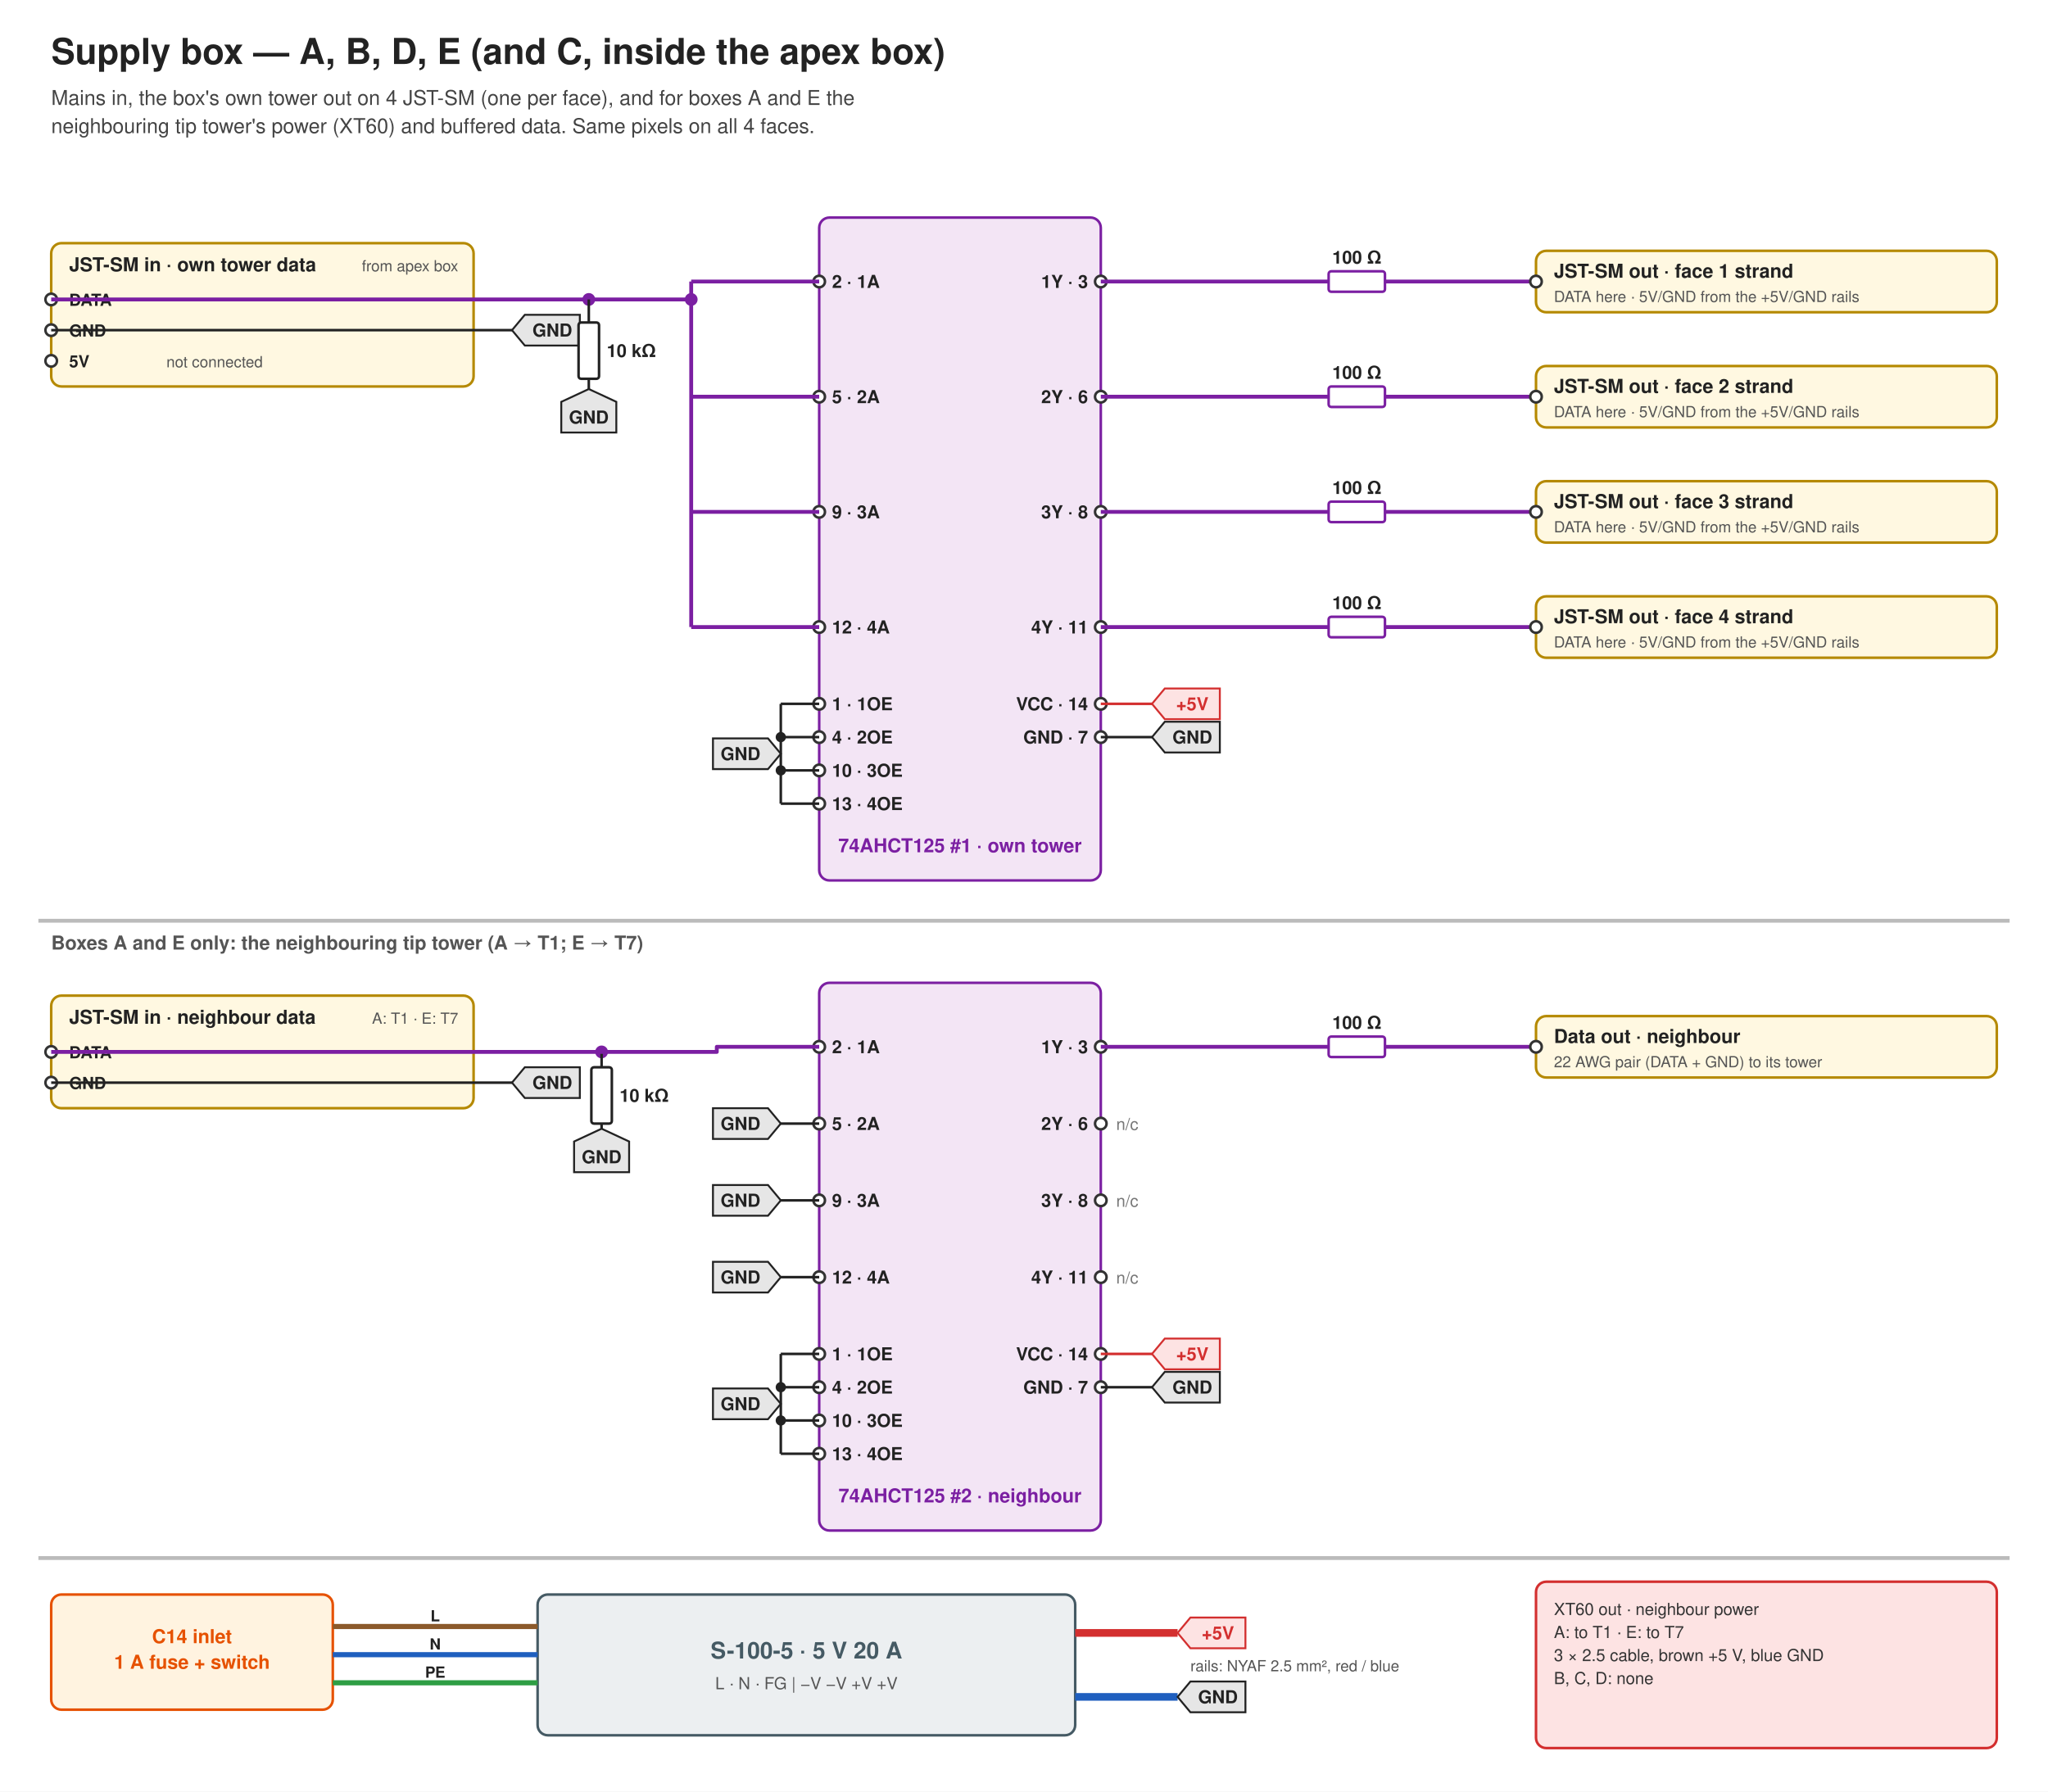
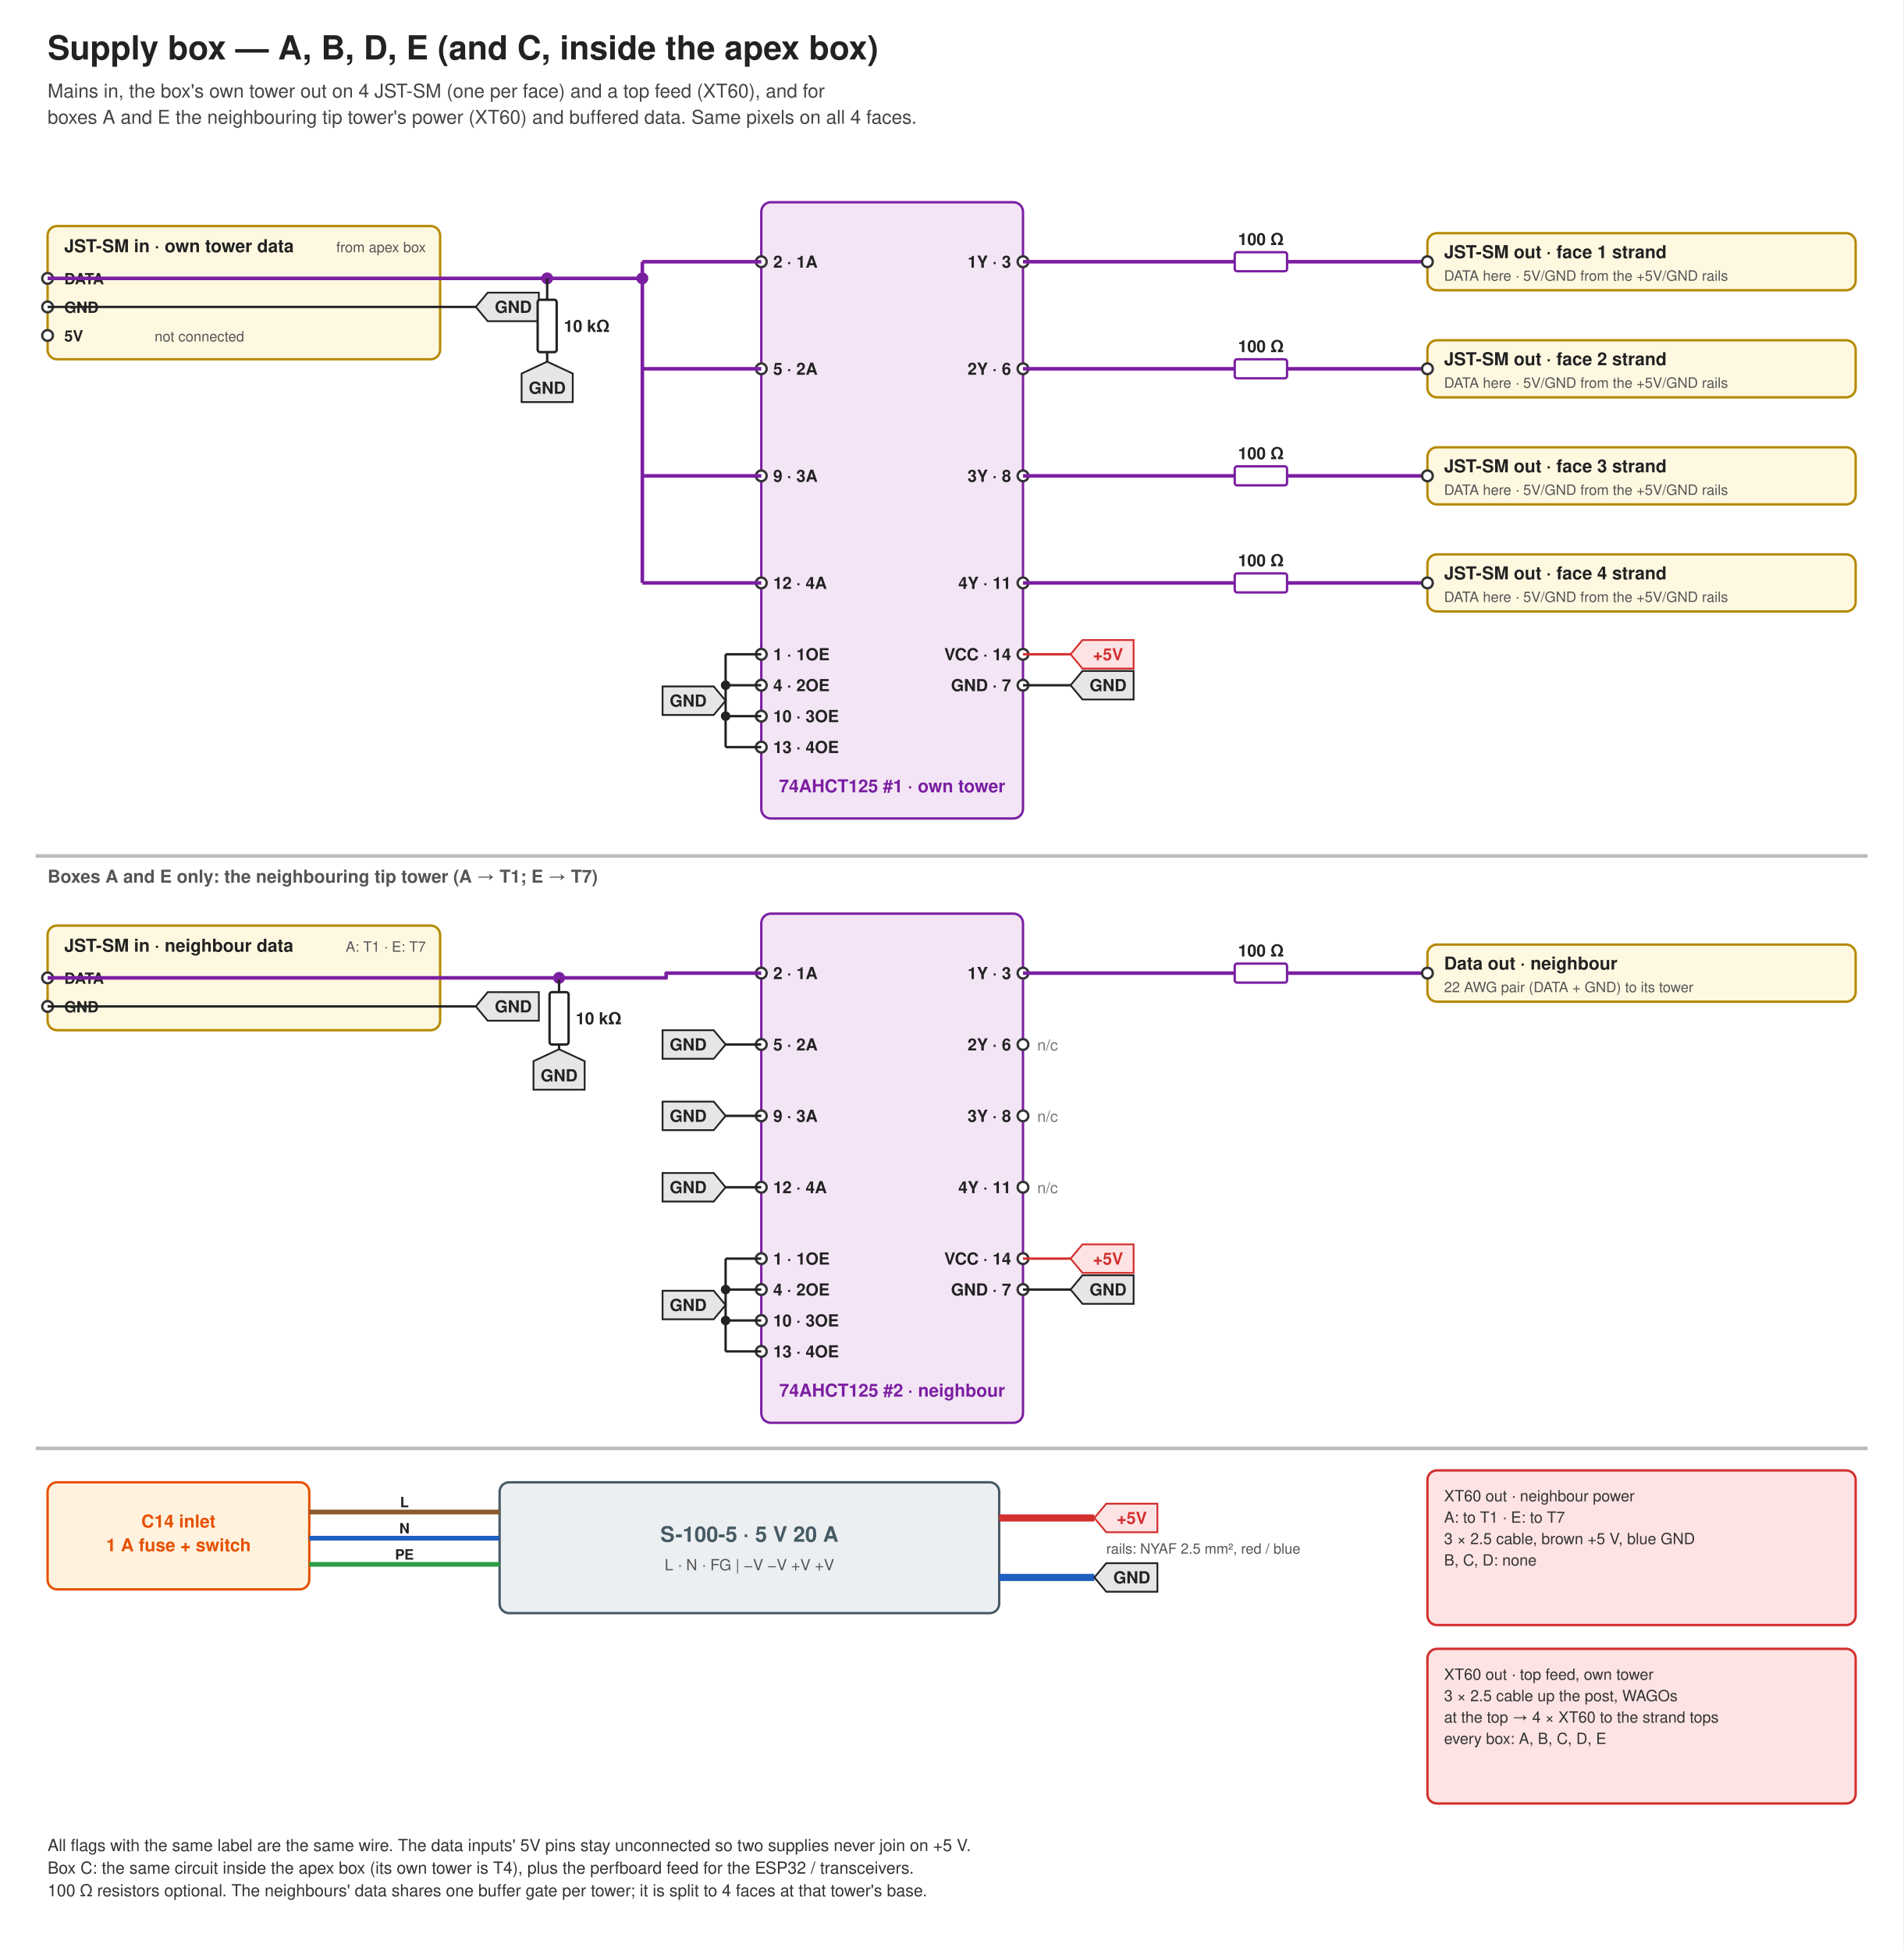
- <svg xmlns="http://www.w3.org/2000/svg" width="1600" height="1400" viewBox="0 0 1600 1400">
-   <rect x="0" y="0" width="1600" height="1400" rx="0" fill="#ffffff" stroke="none" stroke-width="2" />
+ <svg xmlns="http://www.w3.org/2000/svg" width="1600" height="1640" viewBox="0 0 1600 1640">
+   <rect x="0" y="0" width="1600" height="1640" rx="0" fill="#ffffff" stroke="none" stroke-width="2" />
  <text x="40" y="50" font-family="Helvetica, Arial, sans-serif" font-size="28" text-anchor="start" font-weight="bold" fill="#222">Supply box — A, B, D, E (and C, inside the apex box)</text>
-   <text x="40" y="82" font-family="Helvetica, Arial, sans-serif" font-size="16" text-anchor="start" font-weight="normal" fill="#444">Mains in, the box's own tower out on 4 JST-SM (one per face), and for boxes A and E the</text>
-   <text x="40" y="104" font-family="Helvetica, Arial, sans-serif" font-size="16" text-anchor="start" font-weight="normal" fill="#444">neighbouring tip tower's power (XT60) and buffered data. Same pixels on all 4 faces.</text>
+   <text x="40" y="82" font-family="Helvetica, Arial, sans-serif" font-size="16" text-anchor="start" font-weight="normal" fill="#444">Mains in, the box's own tower out on 4 JST-SM (one per face) and a top feed (XT60), and for</text>
+   <text x="40" y="104" font-family="Helvetica, Arial, sans-serif" font-size="16" text-anchor="start" font-weight="normal" fill="#444">boxes A and E the neighbouring tip tower's power (XT60) and buffered data. Same pixels on all 4 faces.</text>
  <rect x="40" y="190" width="330" height="112" rx="8" fill="#fff8e1" stroke="#b58900" stroke-width="2" />
  <text x="54" y="212" font-family="Helvetica, Arial, sans-serif" font-size="15" text-anchor="start" font-weight="bold" fill="#222">JST-SM in · own tower data</text>
  <text x="358" y="212" font-family="Helvetica, Arial, sans-serif" font-size="12" text-anchor="end" font-weight="normal" fill="#555">from apex box</text>
  <circle cx="40" cy="234" r="4.5" fill="#fff" stroke="#333" stroke-width="2" />
  <text x="54" y="239" font-family="Helvetica, Arial, sans-serif" font-size="13" text-anchor="start" font-weight="bold" fill="#222">DATA</text>
  <circle cx="40" cy="258" r="4.5" fill="#fff" stroke="#333" stroke-width="2" />
  <text x="54" y="263" font-family="Helvetica, Arial, sans-serif" font-size="13" text-anchor="start" font-weight="bold" fill="#222">GND</text>
  <circle cx="40" cy="282" r="4.5" fill="#fff" stroke="#333" stroke-width="2" />
  <text x="54" y="287" font-family="Helvetica, Arial, sans-serif" font-size="13" text-anchor="start" font-weight="bold" fill="#222">5V</text>
  <text x="130" y="287" font-family="Helvetica, Arial, sans-serif" font-size="12" text-anchor="start" font-weight="normal" fill="#555">not connected</text>
  <polyline points="40,258 400,258" fill="none" stroke="#222222" stroke-width="2" stroke-linejoin="round" />
  <polygon points="400,258 410,246 453,246 453,270 410,270" fill="#e6e6e6" stroke="#222222" stroke-width="1.5" />
  <text x="431.5" y="263" font-family="Helvetica, Arial, sans-serif" font-size="14" text-anchor="middle" font-weight="bold" fill="#222222">GND</text>
  <rect x="640" y="170" width="220" height="518" rx="8" fill="#f3e5f5" stroke="#7b1fa2" stroke-width="2" />
  <circle cx="640" cy="220" r="4.5" fill="#fff" stroke="#333" stroke-width="2" />
  <text x="650" y="225" font-family="Helvetica, Arial, sans-serif" font-size="14" text-anchor="start" font-weight="bold" fill="#222">2 · 1A</text>
  <circle cx="860" cy="220" r="4.5" fill="#fff" stroke="#333" stroke-width="2" />
  <text x="850" y="225" font-family="Helvetica, Arial, sans-serif" font-size="14" text-anchor="end" font-weight="bold" fill="#222">1Y · 3</text>
  <circle cx="640" cy="310" r="4.5" fill="#fff" stroke="#333" stroke-width="2" />
  <text x="650" y="315" font-family="Helvetica, Arial, sans-serif" font-size="14" text-anchor="start" font-weight="bold" fill="#222">5 · 2A</text>
  <circle cx="860" cy="310" r="4.5" fill="#fff" stroke="#333" stroke-width="2" />
  <text x="850" y="315" font-family="Helvetica, Arial, sans-serif" font-size="14" text-anchor="end" font-weight="bold" fill="#222">2Y · 6</text>
  <circle cx="640" cy="400" r="4.5" fill="#fff" stroke="#333" stroke-width="2" />
  <text x="650" y="405" font-family="Helvetica, Arial, sans-serif" font-size="14" text-anchor="start" font-weight="bold" fill="#222">9 · 3A</text>
  <circle cx="860" cy="400" r="4.5" fill="#fff" stroke="#333" stroke-width="2" />
  <text x="850" y="405" font-family="Helvetica, Arial, sans-serif" font-size="14" text-anchor="end" font-weight="bold" fill="#222">3Y · 8</text>
  <circle cx="640" cy="490" r="4.5" fill="#fff" stroke="#333" stroke-width="2" />
  <text x="650" y="495" font-family="Helvetica, Arial, sans-serif" font-size="14" text-anchor="start" font-weight="bold" fill="#222">12 · 4A</text>
  <circle cx="860" cy="490" r="4.5" fill="#fff" stroke="#333" stroke-width="2" />
  <text x="850" y="495" font-family="Helvetica, Arial, sans-serif" font-size="14" text-anchor="end" font-weight="bold" fill="#222">4Y · 11</text>
  <circle cx="640" cy="550" r="4.5" fill="#fff" stroke="#333" stroke-width="2" />
  <text x="650" y="555" font-family="Helvetica, Arial, sans-serif" font-size="14" text-anchor="start" font-weight="bold" fill="#222">1 · 1OE</text>
  <polyline points="640,550 610,550" fill="none" stroke="#222222" stroke-width="2" stroke-linejoin="round" />
  <circle cx="640" cy="576" r="4.5" fill="#fff" stroke="#333" stroke-width="2" />
  <text x="650" y="581" font-family="Helvetica, Arial, sans-serif" font-size="14" text-anchor="start" font-weight="bold" fill="#222">4 · 2OE</text>
  <polyline points="640,576 610,576" fill="none" stroke="#222222" stroke-width="2" stroke-linejoin="round" />
  <circle cx="610" cy="576" r="4" fill="#222222" />
  <circle cx="640" cy="602" r="4.5" fill="#fff" stroke="#333" stroke-width="2" />
  <text x="650" y="607" font-family="Helvetica, Arial, sans-serif" font-size="14" text-anchor="start" font-weight="bold" fill="#222">10 · 3OE</text>
  <polyline points="640,602 610,602" fill="none" stroke="#222222" stroke-width="2" stroke-linejoin="round" />
  <circle cx="610" cy="602" r="4" fill="#222222" />
  <circle cx="640" cy="628" r="4.5" fill="#fff" stroke="#333" stroke-width="2" />
  <text x="650" y="633" font-family="Helvetica, Arial, sans-serif" font-size="14" text-anchor="start" font-weight="bold" fill="#222">13 · 4OE</text>
  <polyline points="640,628 610,628" fill="none" stroke="#222222" stroke-width="2" stroke-linejoin="round" />
  <polyline points="610,550 610,628" fill="none" stroke="#222222" stroke-width="2" stroke-linejoin="round" />
  <polygon points="610,589.0 600,577.0 557,577.0 557,601.0 600,601.0" fill="#e6e6e6" stroke="#222222" stroke-width="1.5" />
  <text x="578.5" y="594.0" font-family="Helvetica, Arial, sans-serif" font-size="14" text-anchor="middle" font-weight="bold" fill="#222222">GND</text>
  <circle cx="860" cy="550" r="4.5" fill="#fff" stroke="#333" stroke-width="2" />
  <text x="850" y="555" font-family="Helvetica, Arial, sans-serif" font-size="14" text-anchor="end" font-weight="bold" fill="#222">VCC · 14</text>
  <polyline points="860,550 900,550" fill="none" stroke="#d32f2f" stroke-width="2" stroke-linejoin="round" />
  <polygon points="900,550 910,538 953,538 953,562 910,562" fill="#fde3e3" stroke="#d32f2f" stroke-width="1.5" />
  <text x="931.5" y="555" font-family="Helvetica, Arial, sans-serif" font-size="14" text-anchor="middle" font-weight="bold" fill="#d32f2f">+5V</text>
  <circle cx="860" cy="576" r="4.5" fill="#fff" stroke="#333" stroke-width="2" />
  <text x="850" y="581" font-family="Helvetica, Arial, sans-serif" font-size="14" text-anchor="end" font-weight="bold" fill="#222">GND · 7</text>
  <polyline points="860,576 900,576" fill="none" stroke="#222222" stroke-width="2" stroke-linejoin="round" />
  <polygon points="900,576 910,564 953,564 953,588 910,588" fill="#e6e6e6" stroke="#222222" stroke-width="1.5" />
  <text x="931.5" y="581" font-family="Helvetica, Arial, sans-serif" font-size="14" text-anchor="middle" font-weight="bold" fill="#222222">GND</text>
  <text x="750.0" y="666" font-family="Helvetica, Arial, sans-serif" font-size="15" text-anchor="middle" font-weight="bold" fill="#7b1fa2">74AHCT125 #1 · own tower</text>
  <polyline points="40,234 540,234" fill="none" stroke="#7b1fa2" stroke-width="3" stroke-linejoin="round" />
  <circle cx="460" cy="234" r="5" fill="#7b1fa2" />
  <polyline points="460,234 460,304" fill="none" stroke="#222222" stroke-width="2" stroke-linejoin="round" />
  <rect x="452" y="252" width="16" height="44" rx="2" fill="#fff" stroke="#222222" stroke-width="2" />
  <text x="474" y="279" font-family="Helvetica, Arial, sans-serif" font-size="14" text-anchor="start" font-weight="bold" fill="#222">10 kΩ</text>
  <polygon points="460,304 481.5,314 481.5,338 438.5,338 438.5,314" fill="#e6e6e6" stroke="#222222" stroke-width="1.5" />
  <text x="460" y="331" font-family="Helvetica, Arial, sans-serif" font-size="14" text-anchor="middle" font-weight="bold" fill="#222222">GND</text>
  <polyline points="540,220 540,490" fill="none" stroke="#7b1fa2" stroke-width="3" stroke-linejoin="round" />
  <polyline points="540,220 640,220" fill="none" stroke="#7b1fa2" stroke-width="3" stroke-linejoin="round" />
  <polyline points="540,310 640,310" fill="none" stroke="#7b1fa2" stroke-width="3" stroke-linejoin="round" />
  <polyline points="540,400 640,400" fill="none" stroke="#7b1fa2" stroke-width="3" stroke-linejoin="round" />
  <polyline points="540,490 640,490" fill="none" stroke="#7b1fa2" stroke-width="3" stroke-linejoin="round" />
  <circle cx="540" cy="234" r="5" fill="#7b1fa2" />
  <polyline points="860,220 1200,220" fill="none" stroke="#7b1fa2" stroke-width="3" stroke-linejoin="round" />
  <rect x="1038" y="212" width="44" height="16" rx="2" fill="#fff" stroke="#7b1fa2" stroke-width="2" />
  <text x="1060" y="206" font-family="Helvetica, Arial, sans-serif" font-size="14" text-anchor="middle" font-weight="bold" fill="#222">100 Ω</text>
  <rect x="1200" y="196" width="360" height="48" rx="8" fill="#fff8e1" stroke="#b58900" stroke-width="2" />
  <circle cx="1200" cy="220" r="4.5" fill="#fff" stroke="#333" stroke-width="2" />
  <text x="1214" y="217" font-family="Helvetica, Arial, sans-serif" font-size="15" text-anchor="start" font-weight="bold" fill="#222">JST-SM out · face 1 strand</text>
  <text x="1214" y="236" font-family="Helvetica, Arial, sans-serif" font-size="12" text-anchor="start" font-weight="normal" fill="#555">DATA here · 5V/GND from the +5V/GND rails</text>
  <polyline points="860,310 1200,310" fill="none" stroke="#7b1fa2" stroke-width="3" stroke-linejoin="round" />
  <rect x="1038" y="302" width="44" height="16" rx="2" fill="#fff" stroke="#7b1fa2" stroke-width="2" />
  <text x="1060" y="296" font-family="Helvetica, Arial, sans-serif" font-size="14" text-anchor="middle" font-weight="bold" fill="#222">100 Ω</text>
  <rect x="1200" y="286" width="360" height="48" rx="8" fill="#fff8e1" stroke="#b58900" stroke-width="2" />
  <circle cx="1200" cy="310" r="4.5" fill="#fff" stroke="#333" stroke-width="2" />
  <text x="1214" y="307" font-family="Helvetica, Arial, sans-serif" font-size="15" text-anchor="start" font-weight="bold" fill="#222">JST-SM out · face 2 strand</text>
  <text x="1214" y="326" font-family="Helvetica, Arial, sans-serif" font-size="12" text-anchor="start" font-weight="normal" fill="#555">DATA here · 5V/GND from the +5V/GND rails</text>
  <polyline points="860,400 1200,400" fill="none" stroke="#7b1fa2" stroke-width="3" stroke-linejoin="round" />
  <rect x="1038" y="392" width="44" height="16" rx="2" fill="#fff" stroke="#7b1fa2" stroke-width="2" />
  <text x="1060" y="386" font-family="Helvetica, Arial, sans-serif" font-size="14" text-anchor="middle" font-weight="bold" fill="#222">100 Ω</text>
  <rect x="1200" y="376" width="360" height="48" rx="8" fill="#fff8e1" stroke="#b58900" stroke-width="2" />
  <circle cx="1200" cy="400" r="4.5" fill="#fff" stroke="#333" stroke-width="2" />
  <text x="1214" y="397" font-family="Helvetica, Arial, sans-serif" font-size="15" text-anchor="start" font-weight="bold" fill="#222">JST-SM out · face 3 strand</text>
  <text x="1214" y="416" font-family="Helvetica, Arial, sans-serif" font-size="12" text-anchor="start" font-weight="normal" fill="#555">DATA here · 5V/GND from the +5V/GND rails</text>
  <polyline points="860,490 1200,490" fill="none" stroke="#7b1fa2" stroke-width="3" stroke-linejoin="round" />
  <rect x="1038" y="482" width="44" height="16" rx="2" fill="#fff" stroke="#7b1fa2" stroke-width="2" />
  <text x="1060" y="476" font-family="Helvetica, Arial, sans-serif" font-size="14" text-anchor="middle" font-weight="bold" fill="#222">100 Ω</text>
  <rect x="1200" y="466" width="360" height="48" rx="8" fill="#fff8e1" stroke="#b58900" stroke-width="2" />
  <circle cx="1200" cy="490" r="4.5" fill="#fff" stroke="#333" stroke-width="2" />
  <text x="1214" y="487" font-family="Helvetica, Arial, sans-serif" font-size="15" text-anchor="start" font-weight="bold" fill="#222">JST-SM out · face 4 strand</text>
  <text x="1214" y="506" font-family="Helvetica, Arial, sans-serif" font-size="12" text-anchor="start" font-weight="normal" fill="#555">DATA here · 5V/GND from the +5V/GND rails</text>
  <rect x="30" y="718" width="1540" height="3" rx="0" fill="#bbb" stroke="none" stroke-width="2" />
  <text x="40" y="742" font-family="Helvetica, Arial, sans-serif" font-size="15" text-anchor="start" font-weight="bold" fill="#555">Boxes A and E only: the neighbouring tip tower (A → T1; E → T7)</text>
  <rect x="640" y="768" width="220" height="428" rx="8" fill="#f3e5f5" stroke="#7b1fa2" stroke-width="2" />
  <circle cx="640" cy="818" r="4.5" fill="#fff" stroke="#333" stroke-width="2" />
  <text x="650" y="823" font-family="Helvetica, Arial, sans-serif" font-size="14" text-anchor="start" font-weight="bold" fill="#222">2 · 1A</text>
  <circle cx="860" cy="818" r="4.5" fill="#fff" stroke="#333" stroke-width="2" />
  <text x="850" y="823" font-family="Helvetica, Arial, sans-serif" font-size="14" text-anchor="end" font-weight="bold" fill="#222">1Y · 3</text>
  <circle cx="640" cy="878" r="4.5" fill="#fff" stroke="#333" stroke-width="2" />
  <text x="650" y="883" font-family="Helvetica, Arial, sans-serif" font-size="14" text-anchor="start" font-weight="bold" fill="#222">5 · 2A</text>
  <circle cx="860" cy="878" r="4.5" fill="#fff" stroke="#333" stroke-width="2" />
  <text x="850" y="883" font-family="Helvetica, Arial, sans-serif" font-size="14" text-anchor="end" font-weight="bold" fill="#222">2Y · 6</text>
  <polyline points="640,878 610,878" fill="none" stroke="#222222" stroke-width="2" stroke-linejoin="round" />
  <polygon points="610,878 600,866 557,866 557,890 600,890" fill="#e6e6e6" stroke="#222222" stroke-width="1.5" />
  <text x="578.5" y="883" font-family="Helvetica, Arial, sans-serif" font-size="14" text-anchor="middle" font-weight="bold" fill="#222222">GND</text>
  <text x="872" y="883" font-family="Helvetica, Arial, sans-serif" font-size="13" text-anchor="start" font-weight="normal" fill="#777">n/c</text>
  <circle cx="640" cy="938" r="4.5" fill="#fff" stroke="#333" stroke-width="2" />
  <text x="650" y="943" font-family="Helvetica, Arial, sans-serif" font-size="14" text-anchor="start" font-weight="bold" fill="#222">9 · 3A</text>
  <circle cx="860" cy="938" r="4.5" fill="#fff" stroke="#333" stroke-width="2" />
  <text x="850" y="943" font-family="Helvetica, Arial, sans-serif" font-size="14" text-anchor="end" font-weight="bold" fill="#222">3Y · 8</text>
  <polyline points="640,938 610,938" fill="none" stroke="#222222" stroke-width="2" stroke-linejoin="round" />
  <polygon points="610,938 600,926 557,926 557,950 600,950" fill="#e6e6e6" stroke="#222222" stroke-width="1.5" />
  <text x="578.5" y="943" font-family="Helvetica, Arial, sans-serif" font-size="14" text-anchor="middle" font-weight="bold" fill="#222222">GND</text>
  <text x="872" y="943" font-family="Helvetica, Arial, sans-serif" font-size="13" text-anchor="start" font-weight="normal" fill="#777">n/c</text>
  <circle cx="640" cy="998" r="4.5" fill="#fff" stroke="#333" stroke-width="2" />
  <text x="650" y="1003" font-family="Helvetica, Arial, sans-serif" font-size="14" text-anchor="start" font-weight="bold" fill="#222">12 · 4A</text>
  <circle cx="860" cy="998" r="4.5" fill="#fff" stroke="#333" stroke-width="2" />
  <text x="850" y="1003" font-family="Helvetica, Arial, sans-serif" font-size="14" text-anchor="end" font-weight="bold" fill="#222">4Y · 11</text>
  <polyline points="640,998 610,998" fill="none" stroke="#222222" stroke-width="2" stroke-linejoin="round" />
  <polygon points="610,998 600,986 557,986 557,1010 600,1010" fill="#e6e6e6" stroke="#222222" stroke-width="1.5" />
  <text x="578.5" y="1003" font-family="Helvetica, Arial, sans-serif" font-size="14" text-anchor="middle" font-weight="bold" fill="#222222">GND</text>
  <text x="872" y="1003" font-family="Helvetica, Arial, sans-serif" font-size="13" text-anchor="start" font-weight="normal" fill="#777">n/c</text>
  <circle cx="640" cy="1058" r="4.5" fill="#fff" stroke="#333" stroke-width="2" />
  <text x="650" y="1063" font-family="Helvetica, Arial, sans-serif" font-size="14" text-anchor="start" font-weight="bold" fill="#222">1 · 1OE</text>
  <polyline points="640,1058 610,1058" fill="none" stroke="#222222" stroke-width="2" stroke-linejoin="round" />
  <circle cx="640" cy="1084" r="4.5" fill="#fff" stroke="#333" stroke-width="2" />
  <text x="650" y="1089" font-family="Helvetica, Arial, sans-serif" font-size="14" text-anchor="start" font-weight="bold" fill="#222">4 · 2OE</text>
  <polyline points="640,1084 610,1084" fill="none" stroke="#222222" stroke-width="2" stroke-linejoin="round" />
  <circle cx="610" cy="1084" r="4" fill="#222222" />
  <circle cx="640" cy="1110" r="4.5" fill="#fff" stroke="#333" stroke-width="2" />
  <text x="650" y="1115" font-family="Helvetica, Arial, sans-serif" font-size="14" text-anchor="start" font-weight="bold" fill="#222">10 · 3OE</text>
  <polyline points="640,1110 610,1110" fill="none" stroke="#222222" stroke-width="2" stroke-linejoin="round" />
  <circle cx="610" cy="1110" r="4" fill="#222222" />
  <circle cx="640" cy="1136" r="4.5" fill="#fff" stroke="#333" stroke-width="2" />
  <text x="650" y="1141" font-family="Helvetica, Arial, sans-serif" font-size="14" text-anchor="start" font-weight="bold" fill="#222">13 · 4OE</text>
  <polyline points="640,1136 610,1136" fill="none" stroke="#222222" stroke-width="2" stroke-linejoin="round" />
  <polyline points="610,1058 610,1136" fill="none" stroke="#222222" stroke-width="2" stroke-linejoin="round" />
  <polygon points="610,1097.0 600,1085.0 557,1085.0 557,1109.0 600,1109.0" fill="#e6e6e6" stroke="#222222" stroke-width="1.5" />
  <text x="578.5" y="1102.0" font-family="Helvetica, Arial, sans-serif" font-size="14" text-anchor="middle" font-weight="bold" fill="#222222">GND</text>
  <circle cx="860" cy="1058" r="4.5" fill="#fff" stroke="#333" stroke-width="2" />
  <text x="850" y="1063" font-family="Helvetica, Arial, sans-serif" font-size="14" text-anchor="end" font-weight="bold" fill="#222">VCC · 14</text>
  <polyline points="860,1058 900,1058" fill="none" stroke="#d32f2f" stroke-width="2" stroke-linejoin="round" />
  <polygon points="900,1058 910,1046 953,1046 953,1070 910,1070" fill="#fde3e3" stroke="#d32f2f" stroke-width="1.5" />
  <text x="931.5" y="1063" font-family="Helvetica, Arial, sans-serif" font-size="14" text-anchor="middle" font-weight="bold" fill="#d32f2f">+5V</text>
  <circle cx="860" cy="1084" r="4.5" fill="#fff" stroke="#333" stroke-width="2" />
  <text x="850" y="1089" font-family="Helvetica, Arial, sans-serif" font-size="14" text-anchor="end" font-weight="bold" fill="#222">GND · 7</text>
  <polyline points="860,1084 900,1084" fill="none" stroke="#222222" stroke-width="2" stroke-linejoin="round" />
  <polygon points="900,1084 910,1072 953,1072 953,1096 910,1096" fill="#e6e6e6" stroke="#222222" stroke-width="1.5" />
  <text x="931.5" y="1089" font-family="Helvetica, Arial, sans-serif" font-size="14" text-anchor="middle" font-weight="bold" fill="#222222">GND</text>
  <text x="750.0" y="1174" font-family="Helvetica, Arial, sans-serif" font-size="15" text-anchor="middle" font-weight="bold" fill="#7b1fa2">74AHCT125 #2 · neighbour</text>
  <rect x="40" y="778" width="330" height="88" rx="8" fill="#fff8e1" stroke="#b58900" stroke-width="2" />
  <text x="54" y="800" font-family="Helvetica, Arial, sans-serif" font-size="15" text-anchor="start" font-weight="bold" fill="#222">JST-SM in · neighbour data</text>
  <text x="358" y="800" font-family="Helvetica, Arial, sans-serif" font-size="12" text-anchor="end" font-weight="normal" fill="#555">A: T1 · E: T7</text>
  <circle cx="40" cy="822" r="4.5" fill="#fff" stroke="#333" stroke-width="2" />
  <text x="54" y="827" font-family="Helvetica, Arial, sans-serif" font-size="13" text-anchor="start" font-weight="bold" fill="#222">DATA</text>
  <circle cx="40" cy="846" r="4.5" fill="#fff" stroke="#333" stroke-width="2" />
  <text x="54" y="851" font-family="Helvetica, Arial, sans-serif" font-size="13" text-anchor="start" font-weight="bold" fill="#222">GND</text>
  <polyline points="40,846 400,846" fill="none" stroke="#222222" stroke-width="2" stroke-linejoin="round" />
  <polygon points="400,846 410,834 453,834 453,858 410,858" fill="#e6e6e6" stroke="#222222" stroke-width="1.5" />
  <text x="431.5" y="851" font-family="Helvetica, Arial, sans-serif" font-size="14" text-anchor="middle" font-weight="bold" fill="#222222">GND</text>
  <circle cx="470" cy="822" r="5" fill="#7b1fa2" />
  <polyline points="470,822 470,882" fill="none" stroke="#222222" stroke-width="2" stroke-linejoin="round" />
  <rect x="462" y="834" width="16" height="44" rx="2" fill="#fff" stroke="#222222" stroke-width="2" />
  <text x="484" y="861" font-family="Helvetica, Arial, sans-serif" font-size="14" text-anchor="start" font-weight="bold" fill="#222">10 kΩ</text>
  <polygon points="470,882 491.5,892 491.5,916 448.5,916 448.5,892" fill="#e6e6e6" stroke="#222222" stroke-width="1.5" />
  <text x="470" y="909" font-family="Helvetica, Arial, sans-serif" font-size="14" text-anchor="middle" font-weight="bold" fill="#222222">GND</text>
  <polyline points="40,822 560,822 560,818 640,818" fill="none" stroke="#7b1fa2" stroke-width="3" stroke-linejoin="round" />
  <polyline points="860,818 1200,818" fill="none" stroke="#7b1fa2" stroke-width="3" stroke-linejoin="round" />
  <rect x="1038" y="810" width="44" height="16" rx="2" fill="#fff" stroke="#7b1fa2" stroke-width="2" />
  <text x="1060" y="804" font-family="Helvetica, Arial, sans-serif" font-size="14" text-anchor="middle" font-weight="bold" fill="#222">100 Ω</text>
  <rect x="1200" y="794" width="360" height="48" rx="8" fill="#fff8e1" stroke="#b58900" stroke-width="2" />
  <circle cx="1200" cy="818" r="4.5" fill="#fff" stroke="#333" stroke-width="2" />
  <text x="1214" y="815" font-family="Helvetica, Arial, sans-serif" font-size="15" text-anchor="start" font-weight="bold" fill="#222">Data out · neighbour</text>
  <text x="1214" y="834" font-family="Helvetica, Arial, sans-serif" font-size="12" text-anchor="start" font-weight="normal" fill="#555">22 AWG pair (DATA + GND) to its tower</text>
  <rect x="30" y="1216" width="1540" height="3" rx="0" fill="#bbb" stroke="none" stroke-width="2" />
  <rect x="40" y="1246" width="220" height="90" rx="8" fill="#fff3e0" stroke="#e65100" stroke-width="2" />
  <text x="150" y="1284" font-family="Helvetica, Arial, sans-serif" font-size="15" text-anchor="middle" font-weight="bold" fill="#e65100">C14 inlet</text>
  <text x="150" y="1304" font-family="Helvetica, Arial, sans-serif" font-size="15" text-anchor="middle" font-weight="bold" fill="#e65100">1 A fuse + switch</text>
  <rect x="420" y="1246" width="420" height="110" rx="8" fill="#eceff1" stroke="#455a64" stroke-width="2" />
  <text x="630" y="1296" font-family="Helvetica, Arial, sans-serif" font-size="18" text-anchor="middle" font-weight="bold" fill="#455a64">S-100-5 · 5 V 20 A</text>
  <text x="630" y="1320" font-family="Helvetica, Arial, sans-serif" font-size="13" text-anchor="middle" font-weight="normal" fill="#555">L · N · FG   |   −V −V +V +V</text>
  <polyline points="260,1271 420,1271" fill="none" stroke="#8b5a2b" stroke-width="4" stroke-linejoin="round" />
  <text x="340" y="1267" font-family="Helvetica, Arial, sans-serif" font-size="12" text-anchor="middle" font-weight="bold" fill="#222">L</text>
  <polyline points="260,1293 420,1293" fill="none" stroke="#1f5fbf" stroke-width="4" stroke-linejoin="round" />
  <text x="340" y="1289" font-family="Helvetica, Arial, sans-serif" font-size="12" text-anchor="middle" font-weight="bold" fill="#222">N</text>
  <polyline points="260,1315 420,1315" fill="none" stroke="#2e9e44" stroke-width="4" stroke-linejoin="round" />
  <text x="340" y="1311" font-family="Helvetica, Arial, sans-serif" font-size="12" text-anchor="middle" font-weight="bold" fill="#222">PE</text>
  <polyline points="840,1276 920,1276" fill="none" stroke="#d32f2f" stroke-width="6" stroke-linejoin="round" />
  <polygon points="920,1276 930,1264 973,1264 973,1288 930,1288" fill="#fde3e3" stroke="#d32f2f" stroke-width="1.5" />
  <text x="951.5" y="1281" font-family="Helvetica, Arial, sans-serif" font-size="14" text-anchor="middle" font-weight="bold" fill="#d32f2f">+5V</text>
  <polyline points="840,1326 920,1326" fill="none" stroke="#1f5fbf" stroke-width="6" stroke-linejoin="round" />
  <polygon points="920,1326 930,1314 973,1314 973,1338 930,1338" fill="#e6e6e6" stroke="#222222" stroke-width="1.5" />
  <text x="951.5" y="1331" font-family="Helvetica, Arial, sans-serif" font-size="14" text-anchor="middle" font-weight="bold" fill="#222222">GND</text>
  <text x="930" y="1306" font-family="Helvetica, Arial, sans-serif" font-size="12" text-anchor="start" font-weight="normal" fill="#555">rails: NYAF 2.5 mm², red / blue</text>
  <rect x="1200" y="1236" width="360" height="130" rx="8" fill="#fde3e3" stroke="#d32f2f" stroke-width="2" />
  <text x="1214" y="1262" font-family="Helvetica, Arial, sans-serif" font-size="13" text-anchor="start" font-weight="normal" fill="#333">XT60 out · neighbour power</text>
  <text x="1214" y="1280" font-family="Helvetica, Arial, sans-serif" font-size="13" text-anchor="start" font-weight="normal" fill="#333">A: to T1 · E: to T7</text>
  <text x="1214" y="1298" font-family="Helvetica, Arial, sans-serif" font-size="13" text-anchor="start" font-weight="normal" fill="#333">3 × 2.5 cable, brown +5 V, blue GND</text>
  <text x="1214" y="1316" font-family="Helvetica, Arial, sans-serif" font-size="13" text-anchor="start" font-weight="normal" fill="#333">B, C, D: none</text>
-   <text x="40" y="1416" font-family="Helvetica, Arial, sans-serif" font-size="14" text-anchor="start" font-weight="normal" fill="#333">All flags with the same label are the same wire. The data inputs' 5V pins stay unconnected so two supplies never join on +5 V.</text>
-   <text x="40" y="1435" font-family="Helvetica, Arial, sans-serif" font-size="14" text-anchor="start" font-weight="normal" fill="#333">Box C: the same circuit inside the apex box (its own tower is T4), plus the perfboard feed for the ESP32 / transceivers.</text>
-   <text x="40" y="1454" font-family="Helvetica, Arial, sans-serif" font-size="14" text-anchor="start" font-weight="normal" fill="#333">100 Ω resistors optional. The neighbours' data shares one buffer gate per tower; it is split to 4 faces at that tower's base.</text>
+   <rect x="1200" y="1386" width="360" height="130" rx="8" fill="#fde3e3" stroke="#d32f2f" stroke-width="2" />
+   <text x="1214" y="1412" font-family="Helvetica, Arial, sans-serif" font-size="13" text-anchor="start" font-weight="normal" fill="#333">XT60 out · top feed, own tower</text>
+   <text x="1214" y="1430" font-family="Helvetica, Arial, sans-serif" font-size="13" text-anchor="start" font-weight="normal" fill="#333">3 × 2.5 cable up the post, WAGOs</text>
+   <text x="1214" y="1448" font-family="Helvetica, Arial, sans-serif" font-size="13" text-anchor="start" font-weight="normal" fill="#333">at the top → 4 × XT60 to the strand tops</text>
+   <text x="1214" y="1466" font-family="Helvetica, Arial, sans-serif" font-size="13" text-anchor="start" font-weight="normal" fill="#333">every box: A, B, C, D, E</text>
+   <text x="40" y="1556" font-family="Helvetica, Arial, sans-serif" font-size="14" text-anchor="start" font-weight="normal" fill="#333">All flags with the same label are the same wire. The data inputs' 5V pins stay unconnected so two supplies never join on +5 V.</text>
+   <text x="40" y="1575" font-family="Helvetica, Arial, sans-serif" font-size="14" text-anchor="start" font-weight="normal" fill="#333">Box C: the same circuit inside the apex box (its own tower is T4), plus the perfboard feed for the ESP32 / transceivers.</text>
+   <text x="40" y="1594" font-family="Helvetica, Arial, sans-serif" font-size="14" text-anchor="start" font-weight="normal" fill="#333">100 Ω resistors optional. The neighbours' data shares one buffer gate per tower; it is split to 4 faces at that tower's base.</text>
</svg>
